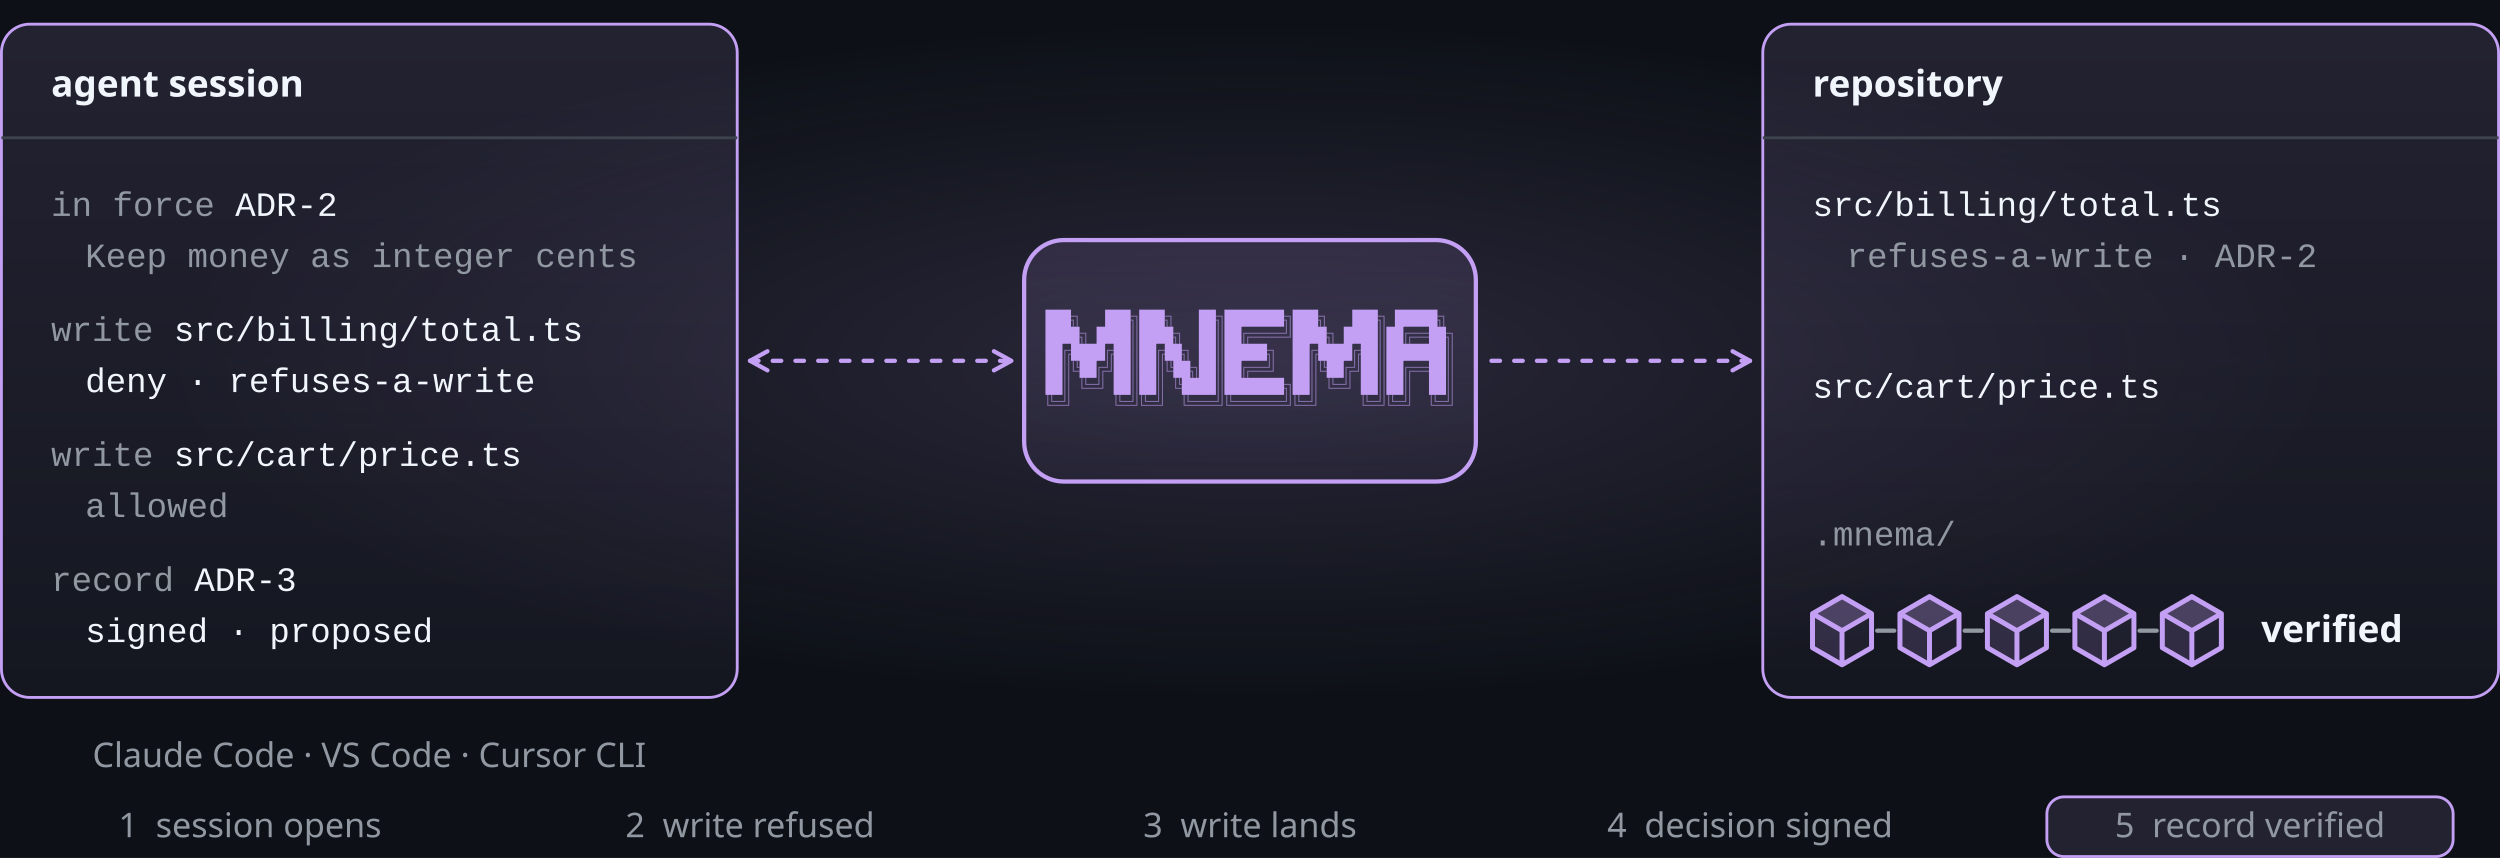
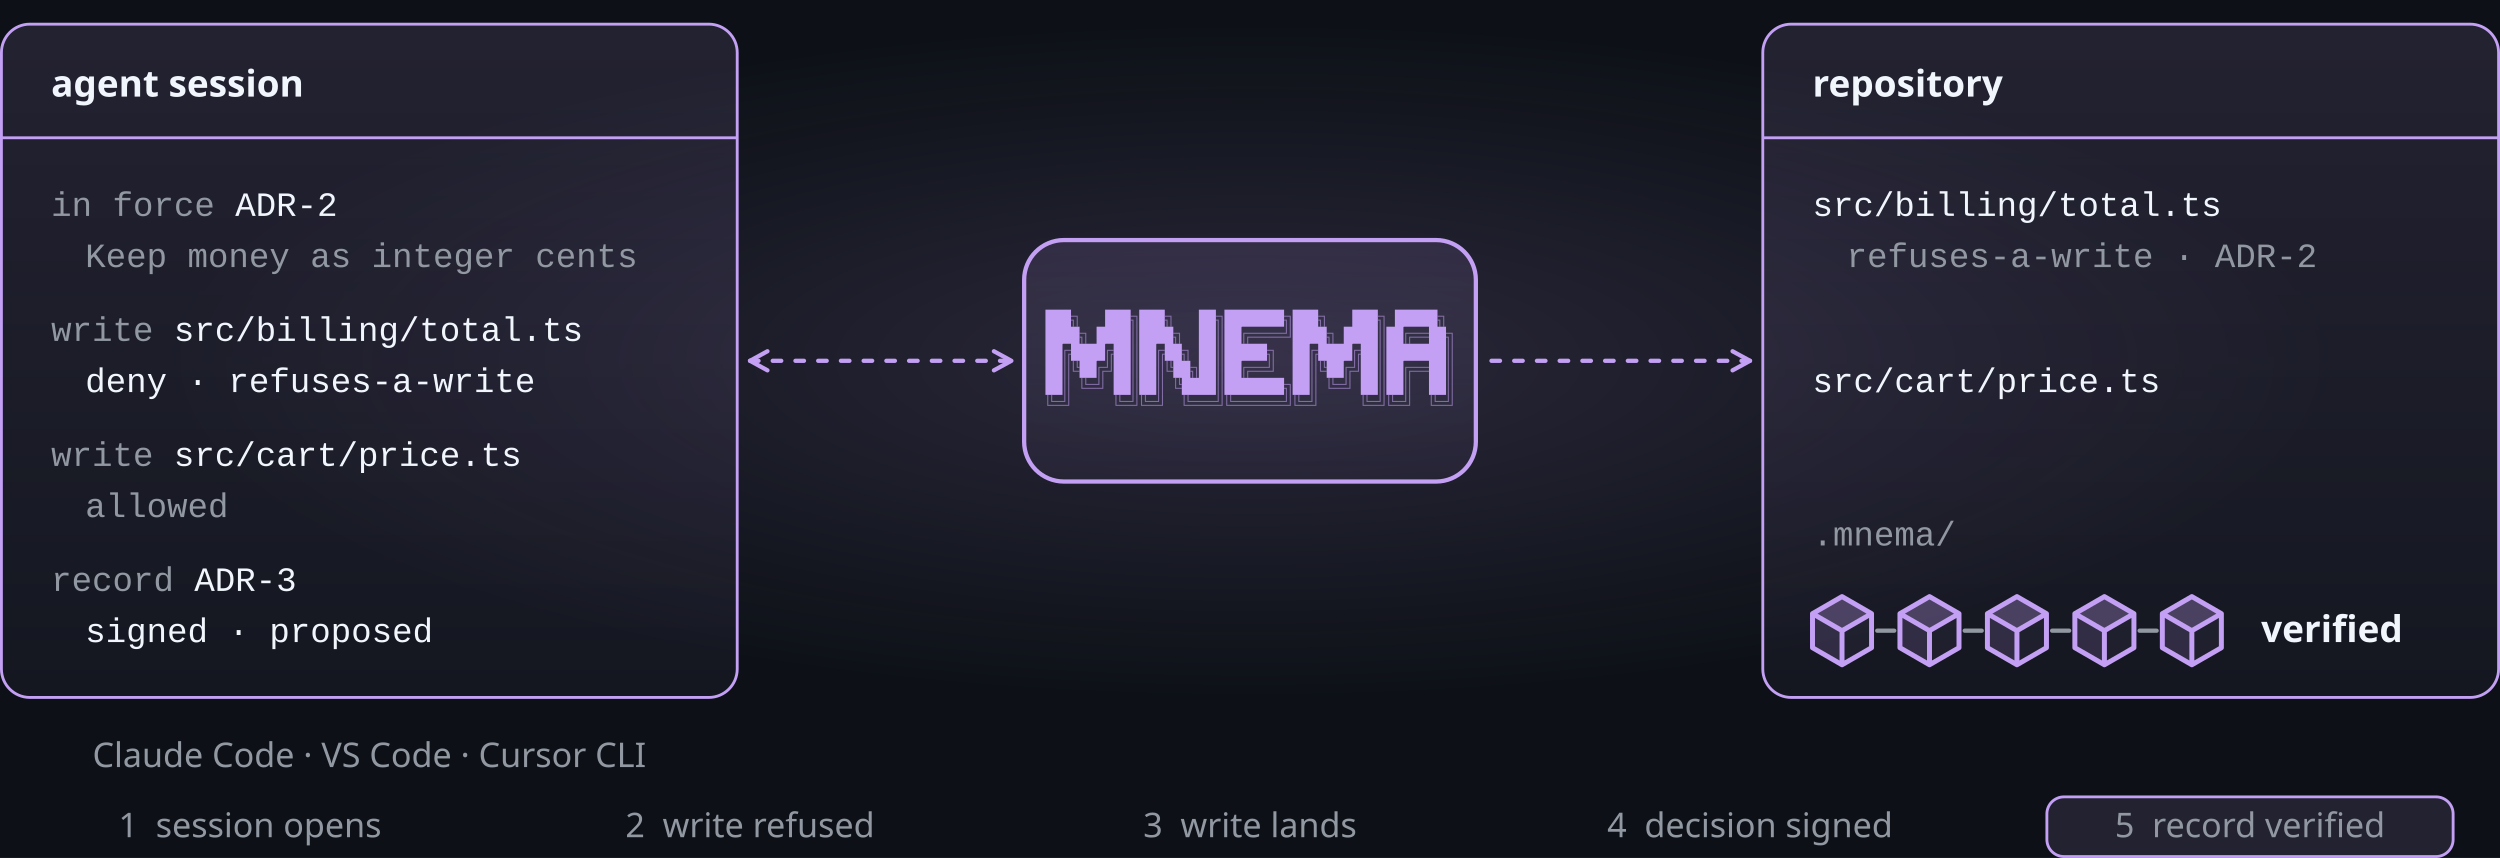
<svg xmlns="http://www.w3.org/2000/svg" width="880" height="302" viewBox="0 0 880 302" role="img" aria-label="How mnema fits: a session opens with the decisions in force, a write under a refusing rule is denied, a write elsewhere lands, a recorded decision is signed into the chain, and mnema verify checks it">
  <style>
.a{animation-duration:14s;animation-iteration-count:infinite;animation-timing-function:ease-in-out}
@keyframes k0{0%{opacity:0}8.57%{opacity:0}10.71%{opacity:1}92.86%{opacity:1}95%{opacity:0}100%{opacity:0}}
@keyframes k1{0%{opacity:0}8.57%{opacity:0}10.71%{opacity:1}92.86%{opacity:1}95%{opacity:0}100%{opacity:0}}
@keyframes k2{0%{opacity:0}8.57%{opacity:0}10.71%{opacity:1}92.86%{opacity:1}95%{opacity:0}100%{opacity:0}}
@keyframes k3{0%{opacity:0}20%{opacity:0}22.14%{opacity:1}92.86%{opacity:1}95%{opacity:0}100%{opacity:0}}
@keyframes k4{0%{opacity:0}20%{opacity:0}22.14%{opacity:1}92.86%{opacity:1}95%{opacity:0}100%{opacity:0}}
@keyframes k5{0%{opacity:0}35.71%{opacity:0}37.86%{opacity:1}92.86%{opacity:1}95%{opacity:0}100%{opacity:0}}
@keyframes k6{0%{opacity:0}42.86%{opacity:0}45%{opacity:1}92.86%{opacity:1}95%{opacity:0}100%{opacity:0}}
@keyframes k7{0%{opacity:0}42.86%{opacity:0}45%{opacity:1}92.86%{opacity:1}95%{opacity:0}100%{opacity:0}}
@keyframes k8{0%{opacity:0}55.71%{opacity:0}57.86%{opacity:1}92.86%{opacity:1}95%{opacity:0}100%{opacity:0}}
@keyframes k9{0%{opacity:0}64.29%{opacity:0}66.43%{opacity:1}92.86%{opacity:1}95%{opacity:0}100%{opacity:0}}
@keyframes k10{0%{opacity:0}64.29%{opacity:0}66.43%{opacity:1}92.86%{opacity:1}95%{opacity:0}100%{opacity:0}}
@keyframes k11{0%{opacity:0}72.86%{opacity:0}75%{opacity:1}92.86%{opacity:1}95%{opacity:0}100%{opacity:0}}
@keyframes k12{0%{opacity:0}55.71%{opacity:0}57.86%{opacity:1}60.71%{opacity:1}62.86%{opacity:0}100%{opacity:0}}
@keyframes k13{0%{opacity:0}35.71%{opacity:0}37.86%{opacity:1}92.86%{opacity:1}95%{opacity:0}100%{opacity:0}}
@keyframes k14{0%{opacity:0}78.57%{opacity:0}80.71%{opacity:1}92.86%{opacity:1}95%{opacity:0}100%{opacity:0}}
@keyframes k15{0%{opacity:0}35.71%{opacity:0}36.79%{opacity:1}40.36%{opacity:0}100%{opacity:0}}
@keyframes k16{0%{opacity:0}78.57%{opacity:0}79.64%{opacity:1}83.21%{opacity:0}100%{opacity:0}}
- @keyframes k17{0%{opacity:0}81.43%{opacity:0}82.5%{opacity:1}86.07%{opacity:0}100%{opacity:0}}
- @keyframes k18{0%{opacity:0}82.5%{opacity:0}83.57%{opacity:1}87.14%{opacity:0}100%{opacity:0}}
- @keyframes k19{0%{opacity:0}83.57%{opacity:0}84.64%{opacity:1}88.21%{opacity:0}100%{opacity:0}}
- @keyframes k20{0%{opacity:0}84.64%{opacity:0}85.71%{opacity:1}89.29%{opacity:0}100%{opacity:0}}
- @keyframes k21{0%{opacity:0}85.71%{opacity:0}86.79%{opacity:1}90.36%{opacity:0}100%{opacity:0}}
- @keyframes k22{0%{opacity:0}87.86%{opacity:0}90%{opacity:1}92.86%{opacity:1}95%{opacity:0}100%{opacity:0}}
+ @keyframes k17{0%{opacity:0}79.64%{opacity:0}80.71%{opacity:1}84.29%{opacity:0}100%{opacity:0}}
+ @keyframes k18{0%{opacity:0}80.36%{opacity:0}81.43%{opacity:1}85%{opacity:0}100%{opacity:0}}
+ @keyframes k19{0%{opacity:0}81.07%{opacity:0}82.14%{opacity:1}85.71%{opacity:0}100%{opacity:0}}
+ @keyframes k20{0%{opacity:0}81.79%{opacity:0}82.86%{opacity:1}86.43%{opacity:0}100%{opacity:0}}
+ @keyframes k21{0%{opacity:0}82.5%{opacity:0}83.57%{opacity:1}87.14%{opacity:0}100%{opacity:0}}
+ @keyframes k22{0%{opacity:0}85.71%{opacity:0}87.86%{opacity:1}92.86%{opacity:1}95%{opacity:0}100%{opacity:0}}
@keyframes k23{0%{transform:translate(356px,127px)}2.86%{transform:translate(356px,127px)}8.57%{transform:translate(264px,127px)}9.29%{transform:translate(264px,127px)}10%{transform:translate(356px,127px)}100%{transform:translate(356px,127px)}}
@keyframes k24{0%{opacity:0}2.5%{opacity:0}3.57%{opacity:1}7.86%{opacity:1}8.93%{opacity:0}100%{opacity:0}}
@keyframes k25{0%{opacity:0}8.21%{opacity:0}9.29%{opacity:1}12.86%{opacity:0}100%{opacity:0}}
@keyframes k26{0%{transform:translate(264px,127px)}20%{transform:translate(264px,127px)}25.71%{transform:translate(356px,127px)}26.43%{transform:translate(356px,127px)}27.14%{transform:translate(264px,127px)}100%{transform:translate(264px,127px)}}
@keyframes k27{0%{opacity:0}19.64%{opacity:0}20.71%{opacity:1}25%{opacity:1}26.07%{opacity:0}100%{opacity:0}}
@keyframes k28{0%{opacity:0}25.71%{opacity:0}26.79%{opacity:1}31.07%{opacity:0}100%{opacity:0}}
@keyframes k29{0%{transform:translate(356px,127px)}30%{transform:translate(356px,127px)}35.71%{transform:translate(264px,127px)}36.43%{transform:translate(264px,127px)}37.14%{transform:translate(356px,127px)}100%{transform:translate(356px,127px)}}
@keyframes k30{0%{opacity:0}29.64%{opacity:0}30.71%{opacity:1}35%{opacity:1}36.07%{opacity:0}100%{opacity:0}}
@keyframes k31{0%{opacity:0}35.36%{opacity:0}36.43%{opacity:1}40%{opacity:0}100%{opacity:0}}
@keyframes k32{0%{transform:translate(524px,127px)}30%{transform:translate(524px,127px)}35.71%{transform:translate(616px,127px)}36.43%{transform:translate(616px,127px)}37.14%{transform:translate(524px,127px)}100%{transform:translate(524px,127px)}}
@keyframes k33{0%{opacity:0}29.64%{opacity:0}30.71%{opacity:1}35%{opacity:1}36.07%{opacity:0}100%{opacity:0}}
@keyframes k34{0%{opacity:0}35.36%{opacity:0}36.43%{opacity:1}40%{opacity:0}100%{opacity:0}}
@keyframes k35{0%{transform:translate(264px,127px)}42.86%{transform:translate(264px,127px)}48.21%{transform:translate(356px,127px)}48.93%{transform:translate(356px,127px)}49.64%{transform:translate(264px,127px)}100%{transform:translate(264px,127px)}}
@keyframes k36{0%{opacity:0}42.5%{opacity:0}43.57%{opacity:1}47.5%{opacity:1}48.57%{opacity:0}100%{opacity:0}}
@keyframes k37{0%{opacity:0}48.21%{opacity:0}49.29%{opacity:1}53.57%{opacity:0}100%{opacity:0}}
@keyframes k38{0%{transform:translate(524px,127px)}50%{transform:translate(524px,127px)}55.71%{transform:translate(616px,127px)}56.43%{transform:translate(616px,127px)}57.14%{transform:translate(524px,127px)}100%{transform:translate(524px,127px)}}
@keyframes k39{0%{opacity:0}49.64%{opacity:0}50.71%{opacity:1}55%{opacity:1}56.07%{opacity:0}100%{opacity:0}}
@keyframes k40{0%{opacity:0}55.36%{opacity:0}56.43%{opacity:1}60%{opacity:0}100%{opacity:0}}
@keyframes k41{0%{transform:translate(264px,127px)}64.29%{transform:translate(264px,127px)}70%{transform:translate(356px,127px)}70.71%{transform:translate(356px,127px)}71.43%{transform:translate(264px,127px)}100%{transform:translate(264px,127px)}}
@keyframes k42{0%{opacity:0}63.93%{opacity:0}65%{opacity:1}69.29%{opacity:1}70.36%{opacity:0}100%{opacity:0}}
@keyframes k43{0%{opacity:0}70%{opacity:0}71.07%{opacity:1}75.36%{opacity:0}100%{opacity:0}}
@keyframes k44{0%{transform:translate(524px,127px)}72.86%{transform:translate(524px,127px)}78.57%{transform:translate(616px,127px)}79.29%{transform:translate(616px,127px)}80%{transform:translate(524px,127px)}100%{transform:translate(524px,127px)}}
@keyframes k45{0%{opacity:0}72.5%{opacity:0}73.57%{opacity:1}77.86%{opacity:1}78.93%{opacity:0}100%{opacity:0}}
@keyframes k46{0%{opacity:0}78.21%{opacity:0}79.29%{opacity:1}82.86%{opacity:0}100%{opacity:0}}
@keyframes k47{0%{opacity:0}1.43%{opacity:0}3.57%{opacity:1}16.43%{opacity:1}18.57%{opacity:0}100%{opacity:0}}
@keyframes k48{0%{opacity:0}19.29%{opacity:0}21.43%{opacity:1}39.29%{opacity:1}41.43%{opacity:0}100%{opacity:0}}
@keyframes k49{0%{opacity:0}42.14%{opacity:0}44.29%{opacity:1}60.71%{opacity:1}62.86%{opacity:0}100%{opacity:0}}
@keyframes k50{0%{opacity:0}63.57%{opacity:0}65.71%{opacity:1}80%{opacity:1}82.14%{opacity:0}100%{opacity:0}}
@keyframes k51{0%{opacity:0}82.86%{opacity:0}85%{opacity:1}92.86%{opacity:1}95%{opacity:0}100%{opacity:0}}
@media (prefers-reduced-motion: reduce){.a{animation:none!important}}
</style>
  <defs>
    <radialGradient id="glow" cx="0.5" cy="0.5" r="0.5">
      <stop offset="0" stop-color="#c4a0f5" stop-opacity="0.16" />
      <stop offset="0.6" stop-color="#c4a0f5" stop-opacity="0.06" />
      <stop offset="1" stop-color="#c4a0f5" stop-opacity="0" />
    </radialGradient>
    <linearGradient id="tint" x1="0" y1="0" x2="0" y2="1">
      <stop offset="0" stop-color="#c4a0f5" stop-opacity="0.12" />
      <stop offset="1" stop-color="#c4a0f5" stop-opacity="0.04" />
    </linearGradient>
  </defs>
  <rect width="880" height="302" fill="#0d1117" />
  <ellipse cx="440" cy="127" rx="380" ry="119" fill="url(#glow)" />
  <rect x="0.5" y="8.5" width="259" height="237" rx="10" fill="url(#tint)" stroke="#c4a0f5" />
  <text x="18" y="34" font-family="-apple-system,BlinkMacSystemFont,'Segoe UI','Noto Sans',Helvetica,Arial,sans-serif" font-size="13" font-weight="600" fill="#f0f6fc">agent session</text>
-   <path d="M0.5 48.5H259.5" stroke="#3d444d" />
+   <path d="M0.5 48.5H259.5" stroke="#c4a0f5" />
  <rect x="620.5" y="8.5" width="259" height="237" rx="10" fill="url(#tint)" stroke="#c4a0f5" />
  <text x="638" y="34" font-family="-apple-system,BlinkMacSystemFont,'Segoe UI','Noto Sans',Helvetica,Arial,sans-serif" font-size="13" font-weight="600" fill="#f0f6fc">repository</text>
-   <path d="M620.5 48.5H879.5" stroke="#3d444d" />
+   <path d="M620.5 48.5H879.5" stroke="#c4a0f5" />
  <text x="130" y="270" font-family="-apple-system,BlinkMacSystemFont,'Segoe UI','Noto Sans',Helvetica,Arial,sans-serif" font-size="12" fill="#9198a1" text-anchor="middle">Claude Code · VS Code · Cursor CLI</text>
  <rect x="360.5" y="84.5" width="159" height="85" rx="14" fill="url(#tint)" stroke="#c4a0f5" stroke-width="1.5" />
  <g transform="translate(368 109) scale(0.25)">
    <path data-of="blocks" fill="#c4a0f5" d="M0 0h12.5v24.5h-12.5zM12 0h12.5v24.5h-12.5zM24 0h12v24.5h-12zM84 0h12.5v24.5h-12.5zM96 0h12.5v24.5h-12.5zM108 0h12v24.5h-12zM132 0h12.5v24.5h-12.5zM144 0h12.5v24.5h-12.5zM156 0h12v24.5h-12zM216 0h12.5v24.5h-12.5zM228 0h12v24.5h-12zM252 0h12.5v24.5h-12.5zM264 0h12.5v24.5h-12.5zM276 0h12.5v24h-12.5zM288 0h12.5v24h-12.5zM300 0h12.5v24h-12.5zM312 0h12.5v24h-12.5zM324 0h12v24h-12zM348 0h12.5v24.5h-12.5zM360 0h12.5v24.5h-12.5zM372 0h12v24.5h-12zM432 0h12.5v24.5h-12.5zM444 0h12.5v24.5h-12.5zM456 0h12v24.5h-12zM492 0h12.5v24.5h-12.5zM504 0h12.5v24h-12.5zM516 0h12.5v24h-12.5zM528 0h12.5v24h-12.5zM540 0h12v24.5h-12zM0 24h12.5v24.5h-12.5zM12 24h12.5v24.5h-12.5zM24 24h12.5v24h-12.5zM36 24h12v24.5h-12zM72 24h12.5v24.5h-12.5zM84 24h12.5v24h-12.5zM96 24h12.5v24.5h-12.5zM108 24h12v24.5h-12zM132 24h12.5v24.5h-12.5zM144 24h12.5v24.5h-12.5zM156 24h12.5v24h-12.5zM168 24h12v24.5h-12zM216 24h12.5v24.5h-12.5zM228 24h12v24.5h-12zM252 24h12.5v24.5h-12.5zM264 24h12v24.5h-12zM348 24h12.5v24.5h-12.5zM360 24h12.5v24.5h-12.5zM372 24h12.5v24h-12.5zM384 24h12v24.5h-12zM420 24h12.5v24.5h-12.5zM432 24h12.5v24h-12.5zM444 24h12.5v24.5h-12.5zM456 24h12v24.5h-12zM480 24h12.5v24.5h-12.5zM492 24h12v24.5h-12zM540 24h12.5v24.5h-12.5zM552 24h12v24.5h-12zM0 48h12.5v24.5h-12.5zM12 48h12v24.5h-12zM36 48h12.5v24h-12.5zM48 48h12.5v24.5h-12.5zM60 48h12.5v24.5h-12.5zM72 48h12v24h-12zM96 48h12.5v24.5h-12.5zM108 48h12v24.5h-12zM132 48h12.5v24.5h-12.5zM144 48h12v24.5h-12zM168 48h12.5v24h-12.5zM180 48h12v24.5h-12zM216 48h12.5v24.5h-12.5zM228 48h12v24.5h-12zM252 48h12.5v24.5h-12.5zM264 48h12.5v24.5h-12.5zM276 48h12.5v24h-12.5zM288 48h12.5v24h-12.5zM300 48h12v24h-12zM348 48h12.5v24.5h-12.5zM360 48h12v24.5h-12zM384 48h12.5v24h-12.5zM396 48h12.5v24.5h-12.5zM408 48h12.5v24.5h-12.5zM420 48h12v24h-12zM444 48h12.5v24.5h-12.5zM456 48h12v24.5h-12zM480 48h12.5v24.5h-12.5zM492 48h12.5v24.5h-12.5zM504 48h12.5v24h-12.5zM516 48h12.5v24h-12.5zM528 48h12.5v24h-12.5zM540 48h12.5v24.5h-12.5zM552 48h12v24.5h-12zM0 72h12.5v24.5h-12.5zM12 72h12v24.5h-12zM48 72h12.5v24h-12.5zM60 72h12v24h-12zM96 72h12.5v24.5h-12.5zM108 72h12v24.5h-12zM132 72h12.5v24.5h-12.5zM144 72h12v24.5h-12zM180 72h12.5v24h-12.5zM192 72h12v24.5h-12zM216 72h12.5v24.5h-12.5zM228 72h12v24.5h-12zM252 72h12.5v24.5h-12.5zM264 72h12v24.5h-12zM348 72h12.5v24.5h-12.5zM360 72h12v24.5h-12zM396 72h12.5v24h-12.5zM408 72h12v24h-12zM444 72h12.5v24.5h-12.5zM456 72h12v24.5h-12zM480 72h12.5v24.5h-12.5zM492 72h12v24.5h-12zM540 72h12.5v24.5h-12.5zM552 72h12v24.5h-12zM0 96h12.5v24h-12.5zM12 96h12v24h-12zM96 96h12.5v24h-12.5zM108 96h12v24h-12zM132 96h12.5v24h-12.5zM144 96h12v24h-12zM192 96h12.5v24h-12.5zM204 96h12.5v24h-12.5zM216 96h12.5v24h-12.5zM228 96h12v24h-12zM252 96h12.5v24h-12.5zM264 96h12.5v24h-12.5zM276 96h12.5v24h-12.5zM288 96h12.5v24h-12.5zM300 96h12.5v24h-12.5zM312 96h12.5v24h-12.5zM324 96h12v24h-12zM348 96h12.5v24h-12.5zM360 96h12v24h-12zM444 96h12.5v24h-12.5zM456 96h12v24h-12zM480 96h12.5v24h-12.5zM492 96h12v24h-12zM540 96h12.5v24h-12.5zM552 96h12v24h-12z" />
    <path data-of="lines" fill="none" stroke="#c4a0f5" stroke-opacity="0.55" stroke-width="1.5" stroke-linejoin="miter" d="M36 9.25L44.75 9.25L44.75 24M36 14.75L39.25 14.75L39.25 24M120 9.25L128.75 9.25L128.75 24M120 14.75L123.25 14.75L123.25 24M168 9.25L176.75 9.25L176.75 24M168 14.75L171.25 14.75L171.25 24M240 9.25L248.75 9.25L248.75 24M240 14.75L243.25 14.75L243.25 24M336 9.25L344.75 9.25L344.75 24M336 14.75L339.25 14.75L339.25 24M384 9.25L392.75 9.25L392.75 24M384 14.75L387.25 14.75L387.25 24M468 9.25L476.75 9.25L476.75 24M468 14.75L471.25 14.75L471.25 24M552 9.25L560.75 9.25L560.75 24M552 14.75L555.25 14.75L555.25 24M48 33.25L56.75 33.25L56.75 48M48 38.75L51.25 38.75L51.25 48M123.25 24L123.25 48M128.75 24L128.75 48M180 33.25L188.75 33.25L188.75 48M180 38.75L183.25 38.75L183.25 48M243.25 24L243.25 48M248.75 24L248.75 48M288 33.25L279.25 33.25L279.25 48M288 38.75L284.75 38.75L284.75 48M288 33.25L300 33.25M288 38.75L300 38.75M300 33.25L312 33.25M300 38.75L312 38.75M312 33.25L324 33.25M312 38.75L324 38.75M324 33.25L336 33.25M324 38.75L336 38.75M344.75 24L344.75 38.75L336 38.75M339.25 24L339.25 33.25L336 33.25M396 33.25L404.75 33.25L404.75 48M396 38.75L399.25 38.75L399.25 48M471.25 24L471.25 48M476.75 24L476.75 48M516 33.25L507.25 33.25L507.25 48M516 38.75L512.75 38.75L512.75 48M516 33.25L528 33.25M516 38.75L528 38.75M528 33.25L540 33.25M528 38.75L540 38.75M564 33.25L572.75 33.25L572.75 48M564 38.75L567.25 38.75L567.25 48M36 57.25L27.25 57.25L27.25 72M36 62.75L32.75 62.75L32.75 72M96 57.25L87.25 57.25L87.25 72M96 62.75L92.75 62.75L92.75 72M123.25 48L123.25 72M128.75 48L128.75 72M168 57.25L159.25 57.25L159.25 72M168 62.75L164.75 62.75L164.75 72M192 57.25L200.75 57.25L200.75 72M192 62.75L195.25 62.75L195.25 72M243.25 48L243.25 72M248.75 48L248.75 72M312 57.25L320.75 57.25L320.75 72M312 62.75L315.25 62.75L315.25 72M384 57.25L375.25 57.25L375.25 72M384 62.75L380.75 62.75L380.75 72M444 57.25L435.25 57.25L435.25 72M444 62.75L440.75 62.75L440.75 72M471.25 48L471.25 72M476.75 48L476.75 72M567.25 48L567.25 72M572.75 48L572.75 72M27.25 72L27.25 96M32.75 72L32.75 96M39.25 72L39.25 86.75L48 86.75M44.75 72L44.75 81.25L48 81.25M84 81.25L75.25 81.25L75.25 96M84 86.75L80.75 86.75L80.75 96M92.75 72L92.75 86.75L84 86.75M87.25 72L87.25 81.25L84 81.25M123.25 72L123.25 96M128.75 72L128.75 96M159.25 72L159.25 96M164.75 72L164.75 96M171.25 72L171.25 86.75L180 86.75M176.75 72L176.75 81.25L180 81.25M204 81.25L212.75 81.25L212.75 96M204 86.75L207.25 86.75L207.25 96M243.25 72L243.25 96M248.75 72L248.75 96M288 81.25L279.25 81.25L279.25 96M288 86.75L284.75 86.75L284.75 96M288 81.25L300 81.25M288 86.75L300 86.75M300 81.25L312 81.25M300 86.75L312 86.75M320.75 72L320.75 86.75L312 86.75M315.25 72L315.25 81.25L312 81.25M375.25 72L375.25 96M380.75 72L380.75 96M387.25 72L387.25 86.75L396 86.75M392.75 72L392.75 81.25L396 81.25M432 81.25L423.25 81.25L423.25 96M432 86.75L428.75 86.75L428.75 96M440.75 72L440.75 86.75L432 86.75M435.25 72L435.25 81.25L432 81.25M471.25 72L471.25 96M476.75 72L476.75 96M516 81.25L507.25 81.25L507.25 96M516 86.75L512.75 86.75L512.75 96M516 81.25L528 81.25M516 86.75L528 86.75M528 81.25L540 81.25M528 86.75L540 86.75M567.25 72L567.25 96M572.75 72L572.75 96M27.25 96L27.25 120M32.75 96L32.75 120M51.25 96L51.25 110.75L60 110.75M56.75 96L56.75 105.25L60 105.25M60 105.25L72 105.25M60 110.75L72 110.75M80.75 96L80.75 110.75L72 110.75M75.25 96L75.25 105.25L72 105.25M123.25 96L123.25 120M128.75 96L128.75 120M159.25 96L159.25 120M164.75 96L164.75 120M183.25 96L183.25 110.75L192 110.75M188.75 96L188.75 105.25L192 105.25M243.25 96L243.25 120M248.75 96L248.75 120M336 105.25L344.75 105.25L344.75 120M336 110.75L339.25 110.75L339.25 120M375.25 96L375.25 120M380.75 96L380.75 120M399.25 96L399.25 110.75L408 110.75M404.75 96L404.75 105.25L408 105.25M408 105.25L420 105.25M408 110.75L420 110.75M428.75 96L428.75 110.75L420 110.75M423.25 96L423.25 105.25L420 105.25M471.25 96L471.25 120M476.75 96L476.75 120M507.25 96L507.25 120M512.75 96L512.75 120M567.25 96L567.25 120M572.75 96L572.75 120M3.25 120L3.25 134.75L12 134.75M8.75 120L8.75 129.25L12 129.25M12 129.25L24 129.25M12 134.75L24 134.75M32.75 120L32.75 134.75L24 134.75M27.25 120L27.25 129.25L24 129.25M99.25 120L99.25 134.75L108 134.75M104.75 120L104.75 129.25L108 129.25M108 129.25L120 129.25M108 134.75L120 134.75M128.75 120L128.75 134.75L120 134.75M123.25 120L123.25 129.25L120 129.25M135.25 120L135.25 134.75L144 134.75M140.75 120L140.75 129.25L144 129.25M144 129.25L156 129.25M144 134.75L156 134.75M164.75 120L164.75 134.75L156 134.75M159.25 120L159.25 129.25L156 129.25M195.25 120L195.25 134.75L204 134.75M200.75 120L200.75 129.25L204 129.25M204 129.25L216 129.25M204 134.75L216 134.75M216 129.25L228 129.25M216 134.75L228 134.75M228 129.25L240 129.25M228 134.75L240 134.75M248.75 120L248.75 134.75L240 134.75M243.25 120L243.25 129.25L240 129.25M255.25 120L255.25 134.75L264 134.75M260.75 120L260.75 129.25L264 129.25M264 129.25L276 129.25M264 134.75L276 134.75M276 129.25L288 129.25M276 134.75L288 134.75M288 129.25L300 129.25M288 134.75L300 134.75M300 129.25L312 129.25M300 134.75L312 134.75M312 129.25L324 129.25M312 134.75L324 134.75M324 129.25L336 129.25M324 134.75L336 134.75M344.75 120L344.75 134.75L336 134.75M339.25 120L339.25 129.25L336 129.25M351.25 120L351.25 134.75L360 134.75M356.75 120L356.75 129.25L360 129.25M360 129.25L372 129.25M360 134.75L372 134.75M380.75 120L380.75 134.75L372 134.75M375.25 120L375.25 129.25L372 129.25M447.25 120L447.25 134.75L456 134.75M452.75 120L452.75 129.25L456 129.25M456 129.25L468 129.25M456 134.75L468 134.75M476.75 120L476.75 134.75L468 134.75M471.25 120L471.25 129.25L468 129.25M483.25 120L483.25 134.75L492 134.75M488.75 120L488.75 129.25L492 129.25M492 129.25L504 129.25M492 134.75L504 134.75M512.75 120L512.75 134.75L504 134.75M507.25 120L507.25 129.25L504 129.25M543.25 120L543.25 134.75L552 134.75M548.75 120L548.75 129.25L552 129.25M552 129.25L564 129.25M552 134.75L564 134.75M572.75 120L572.75 134.75L564 134.75M567.25 120L567.25 129.25L564 129.25" />
  </g>
  <path d="M264 127L356 127" fill="none" stroke="#c4a0f5" stroke-dasharray="3 5" stroke-linecap="round" stroke-width="1.5" />
  <path d="M349.86 123.64L356 127L349.86 130.36M270.14 130.36L264 127L270.14 123.64" fill="none" stroke="#c4a0f5" stroke-width="1.5" stroke-linecap="round" stroke-linejoin="round" />
  <path d="M616 127L524 127" fill="none" stroke="#c4a0f5" stroke-dasharray="3 5" stroke-linecap="round" stroke-width="1.5" />
  <path d="M609.86 123.64L616 127L609.86 130.36" fill="none" stroke="#c4a0f5" stroke-width="1.5" stroke-linecap="round" stroke-linejoin="round" />
  <text class="a" style="animation-name:k0" x="18" y="76" font-family="ui-monospace,SFMono-Regular,'SF Mono',Menlo,Consolas,'Liberation Mono',monospace" font-size="12" fill="#9198a1">in force</text>
  <text class="a" style="animation-name:k1" x="82.8" y="76" font-family="ui-monospace,SFMono-Regular,'SF Mono',Menlo,Consolas,'Liberation Mono',monospace" font-size="12" fill="#f0f6fc">ADR-2</text>
  <text class="a" style="animation-name:k2" x="30" y="94" font-family="ui-monospace,SFMono-Regular,'SF Mono',Menlo,Consolas,'Liberation Mono',monospace" font-size="12" fill="#9198a1">Keep money as integer cents</text>
  <text class="a" style="animation-name:k3" x="18" y="120" font-family="ui-monospace,SFMono-Regular,'SF Mono',Menlo,Consolas,'Liberation Mono',monospace" font-size="12" fill="#9198a1">write</text>
  <text class="a" style="animation-name:k4" x="61.2" y="120" font-family="ui-monospace,SFMono-Regular,'SF Mono',Menlo,Consolas,'Liberation Mono',monospace" font-size="12" fill="#f0f6fc">src/billing/total.ts</text>
  <text class="a" style="animation-name:k5" x="30" y="138" font-family="ui-monospace,SFMono-Regular,'SF Mono',Menlo,Consolas,'Liberation Mono',monospace" font-size="12" fill="#f0f6fc">deny · refuses-a-write</text>
  <text class="a" style="animation-name:k6" x="18" y="164" font-family="ui-monospace,SFMono-Regular,'SF Mono',Menlo,Consolas,'Liberation Mono',monospace" font-size="12" fill="#9198a1">write</text>
  <text class="a" style="animation-name:k7" x="61.2" y="164" font-family="ui-monospace,SFMono-Regular,'SF Mono',Menlo,Consolas,'Liberation Mono',monospace" font-size="12" fill="#f0f6fc">src/cart/price.ts</text>
  <text class="a" style="animation-name:k8" x="30" y="182" font-family="ui-monospace,SFMono-Regular,'SF Mono',Menlo,Consolas,'Liberation Mono',monospace" font-size="12" fill="#9198a1">allowed</text>
  <text class="a" style="animation-name:k9" x="18" y="208" font-family="ui-monospace,SFMono-Regular,'SF Mono',Menlo,Consolas,'Liberation Mono',monospace" font-size="12" fill="#9198a1">record</text>
  <text class="a" style="animation-name:k10" x="68.4" y="208" font-family="ui-monospace,SFMono-Regular,'SF Mono',Menlo,Consolas,'Liberation Mono',monospace" font-size="12" fill="#f0f6fc">ADR-3</text>
  <text class="a" style="animation-name:k11" x="30" y="226" font-family="ui-monospace,SFMono-Regular,'SF Mono',Menlo,Consolas,'Liberation Mono',monospace" font-size="12" fill="#f0f6fc">signed · proposed</text>
  <text x="638" y="76" font-family="ui-monospace,SFMono-Regular,'SF Mono',Menlo,Consolas,'Liberation Mono',monospace" font-size="12" fill="#f0f6fc">src/billing/total.ts</text>
  <text x="650" y="94" font-family="ui-monospace,SFMono-Regular,'SF Mono',Menlo,Consolas,'Liberation Mono',monospace" font-size="12" fill="#9198a1">refuses-a-write · ADR-2</text>
-   <rect class="a" style="animation-name:k12" opacity="0" x="630" y="124" width="240" height="24" rx="6" fill="#c4a0f5" fill-opacity="0.16" stroke="#c4a0f5" stroke-opacity="0.7" />
-   <text x="638" y="140" font-family="ui-monospace,SFMono-Regular,'SF Mono',Menlo,Consolas,'Liberation Mono',monospace" font-size="12" fill="#f0f6fc">src/cart/price.ts</text>
+   <rect class="a" style="animation-name:k12" opacity="0" x="630" y="122" width="240" height="24" rx="6" fill="#c4a0f5" fill-opacity="0.16" stroke="#c4a0f5" stroke-opacity="0.7" />
+   <text x="638" y="138" font-family="ui-monospace,SFMono-Regular,'SF Mono',Menlo,Consolas,'Liberation Mono',monospace" font-size="12" fill="#f0f6fc">src/cart/price.ts</text>
  <text x="638" y="192" font-family="ui-monospace,SFMono-Regular,'SF Mono',Menlo,Consolas,'Liberation Mono',monospace" font-size="12" fill="#9198a1">.mnema/</text>
  <path d="M648.39 210L658.78 216L648.39 222L638 216z" fill="#c4a0f5" fill-opacity="0.3" />
  <path d="M638 216L648.39 222L648.39 234L638 228z" fill="#c4a0f5" fill-opacity="0.16" />
  <path d="M648.39 222L658.78 216L658.78 228L648.39 234z" fill="#c4a0f5" fill-opacity="0.06" />
  <path d="M648.39 210L658.78 216L658.78 228L648.39 234L638 228L638 216zM638 216L648.39 222L658.78 216M648.39 222V234" fill="none" stroke="#c4a0f5" stroke-width="1.75" stroke-linejoin="round" />
  <path d="M660.78 222H666.78" stroke="#9198a1" stroke-width="1.5" stroke-linecap="round" />
  <path d="M679.18 210L689.57 216L679.18 222L668.78 216z" fill="#c4a0f5" fill-opacity="0.3" />
  <path d="M668.78 216L679.18 222L679.18 234L668.78 228z" fill="#c4a0f5" fill-opacity="0.16" />
  <path d="M679.18 222L689.57 216L689.57 228L679.18 234z" fill="#c4a0f5" fill-opacity="0.06" />
  <path d="M679.18 210L689.57 216L689.57 228L679.18 234L668.78 228L668.78 216zM668.78 216L679.18 222L689.57 216M679.18 222V234" fill="none" stroke="#c4a0f5" stroke-width="1.75" stroke-linejoin="round" />
  <path d="M691.57 222H697.57" stroke="#9198a1" stroke-width="1.5" stroke-linecap="round" />
  <path d="M709.96 210L720.35 216L709.96 222L699.57 216z" fill="#c4a0f5" fill-opacity="0.3" />
  <path d="M699.57 216L709.96 222L709.96 234L699.57 228z" fill="#c4a0f5" fill-opacity="0.16" />
  <path d="M709.96 222L720.35 216L720.35 228L709.96 234z" fill="#c4a0f5" fill-opacity="0.06" />
  <path d="M709.96 210L720.35 216L720.35 228L709.96 234L699.57 228L699.57 216zM699.57 216L709.96 222L720.35 216M709.96 222V234" fill="none" stroke="#c4a0f5" stroke-width="1.75" stroke-linejoin="round" />
  <g class="a" style="animation-name:k13">
    <path d="M722.35 222H728.35" stroke="#9198a1" stroke-width="1.5" stroke-linecap="round" />
    <path d="M740.75 210L751.14 216L740.75 222L730.35 216z" fill="#c4a0f5" fill-opacity="0.3" />
    <path d="M730.35 216L740.75 222L740.75 234L730.35 228z" fill="#c4a0f5" fill-opacity="0.16" />
    <path d="M740.75 222L751.14 216L751.14 228L740.75 234z" fill="#c4a0f5" fill-opacity="0.06" />
    <path d="M740.75 210L751.14 216L751.14 228L740.75 234L730.35 228L730.35 216zM730.35 216L740.75 222L751.14 216M740.75 222V234" fill="none" stroke="#c4a0f5" stroke-width="1.75" stroke-linejoin="round" />
  </g>
  <g class="a" style="animation-name:k14">
    <path d="M753.14 222H759.14" stroke="#9198a1" stroke-width="1.5" stroke-linecap="round" />
    <path d="M771.53 210L781.92 216L771.53 222L761.14 216z" fill="#c4a0f5" fill-opacity="0.3" />
    <path d="M761.14 216L771.53 222L771.53 234L761.14 228z" fill="#c4a0f5" fill-opacity="0.16" />
    <path d="M771.53 222L781.92 216L781.92 228L771.53 234z" fill="#c4a0f5" fill-opacity="0.06" />
    <path d="M771.53 210L781.92 216L781.92 228L771.53 234L761.14 228L761.14 216zM761.14 216L771.53 222L781.92 216M771.53 222V234" fill="none" stroke="#c4a0f5" stroke-width="1.75" stroke-linejoin="round" />
  </g>
  <path class="a" style="animation-name:k15" opacity="0" d="M740.75 210L751.14 216L751.14 228L740.75 234L730.35 228L730.35 216z" fill="#c4a0f5" fill-opacity="0.85" />
  <path class="a" style="animation-name:k16" opacity="0" d="M771.53 210L781.92 216L781.92 228L771.53 234L761.14 228L761.14 216z" fill="#c4a0f5" fill-opacity="0.85" />
  <path class="a" style="animation-name:k17" opacity="0" d="M648.39 210L658.78 216L658.78 228L648.39 234L638 228L638 216z" fill="#c4a0f5" fill-opacity="0.85" />
  <path class="a" style="animation-name:k18" opacity="0" d="M679.18 210L689.57 216L689.57 228L679.18 234L668.78 228L668.78 216z" fill="#c4a0f5" fill-opacity="0.85" />
  <path class="a" style="animation-name:k19" opacity="0" d="M709.96 210L720.35 216L720.35 228L709.96 234L699.57 228L699.57 216z" fill="#c4a0f5" fill-opacity="0.85" />
  <path class="a" style="animation-name:k20" opacity="0" d="M740.75 210L751.14 216L751.14 228L740.75 234L730.35 228L730.35 216z" fill="#c4a0f5" fill-opacity="0.85" />
  <path class="a" style="animation-name:k21" opacity="0" d="M771.53 210L781.92 216L781.92 228L771.53 234L761.14 228L761.14 216z" fill="#c4a0f5" fill-opacity="0.85" />
  <text class="a" style="animation-name:k22" x="795.92" y="226" font-family="-apple-system,BlinkMacSystemFont,'Segoe UI','Noto Sans',Helvetica,Arial,sans-serif" font-size="13" font-weight="600" fill="#f0f6fc">verified</text>
  <g class="a" style="animation-name:k23,k24" opacity="0">
    <circle r="8" fill="#c4a0f5" fill-opacity="0.22" />
    <circle r="4" fill="#c4a0f5" />
  </g>
  <rect class="a" style="animation-name:k25" opacity="0" x="1.5" y="9.5" width="257" height="235" rx="9" fill="none" stroke="#c4a0f5" stroke-width="3" />
  <g class="a" style="animation-name:k26,k27" opacity="0">
    <circle r="8" fill="#c4a0f5" fill-opacity="0.22" />
    <circle r="4" fill="#c4a0f5" />
  </g>
  <rect class="a" style="animation-name:k28" opacity="0" x="354.5" y="78.5" width="171" height="97" rx="19" fill="none" stroke="#c4a0f5" stroke-width="2" />
  <g class="a" style="animation-name:k29,k30" opacity="0">
    <circle r="8" fill="#c4a0f5" fill-opacity="0.22" />
    <circle r="4" fill="#c4a0f5" />
  </g>
  <rect class="a" style="animation-name:k31" opacity="0" x="1.5" y="9.5" width="257" height="235" rx="9" fill="none" stroke="#c4a0f5" stroke-width="3" />
  <g class="a" style="animation-name:k32,k33" opacity="0">
    <circle r="8" fill="#c4a0f5" fill-opacity="0.22" />
    <circle r="4" fill="#c4a0f5" />
  </g>
  <rect class="a" style="animation-name:k34" opacity="0" x="621.5" y="9.5" width="257" height="235" rx="9" fill="none" stroke="#c4a0f5" stroke-width="3" />
  <g class="a" style="animation-name:k35,k36" opacity="0">
    <circle r="8" fill="#c4a0f5" fill-opacity="0.22" />
    <circle r="4" fill="#c4a0f5" />
  </g>
  <rect class="a" style="animation-name:k37" opacity="0" x="354.5" y="78.5" width="171" height="97" rx="19" fill="none" stroke="#c4a0f5" stroke-width="2" />
  <g class="a" style="animation-name:k38,k39" opacity="0">
    <circle r="8" fill="#c4a0f5" fill-opacity="0.22" />
    <circle r="4" fill="#c4a0f5" />
  </g>
  <rect class="a" style="animation-name:k40" opacity="0" x="621.5" y="9.5" width="257" height="235" rx="9" fill="none" stroke="#c4a0f5" stroke-width="3" />
  <g class="a" style="animation-name:k41,k42" opacity="0">
    <circle r="8" fill="#c4a0f5" fill-opacity="0.22" />
    <circle r="4" fill="#c4a0f5" />
  </g>
  <rect class="a" style="animation-name:k43" opacity="0" x="354.5" y="78.5" width="171" height="97" rx="19" fill="none" stroke="#c4a0f5" stroke-width="2" />
  <g class="a" style="animation-name:k44,k45" opacity="0">
    <circle r="8" fill="#c4a0f5" fill-opacity="0.22" />
    <circle r="4" fill="#c4a0f5" />
  </g>
  <rect class="a" style="animation-name:k46" opacity="0" x="621.5" y="9.5" width="257" height="235" rx="9" fill="none" stroke="#c4a0f5" stroke-width="3" />
  <rect class="a" style="animation-name:k47" opacity="0" x="23.5" y="280.5" width="129" height="21" rx="6" fill="#c4a0f5" fill-opacity="0.12" stroke="#c4a0f5" />
  <text x="88" y="294.7" font-family="-apple-system,BlinkMacSystemFont,'Segoe UI','Noto Sans',Helvetica,Arial,sans-serif" font-size="12" fill="#9198a1" text-anchor="middle" xml:space="preserve">1  session opens</text>
  <rect class="a" style="animation-name:k48" opacity="0" x="199.5" y="280.5" width="129" height="21" rx="6" fill="#c4a0f5" fill-opacity="0.12" stroke="#c4a0f5" />
  <text x="264" y="294.7" font-family="-apple-system,BlinkMacSystemFont,'Segoe UI','Noto Sans',Helvetica,Arial,sans-serif" font-size="12" fill="#9198a1" text-anchor="middle" xml:space="preserve">2  write refused</text>
  <rect class="a" style="animation-name:k49" opacity="0" x="381.5" y="280.5" width="117" height="21" rx="6" fill="#c4a0f5" fill-opacity="0.12" stroke="#c4a0f5" />
  <text x="440" y="294.7" font-family="-apple-system,BlinkMacSystemFont,'Segoe UI','Noto Sans',Helvetica,Arial,sans-serif" font-size="12" fill="#9198a1" text-anchor="middle" xml:space="preserve">3  write lands</text>
  <rect class="a" style="animation-name:k50" opacity="0" x="544.5" y="280.5" width="143" height="21" rx="6" fill="#c4a0f5" fill-opacity="0.12" stroke="#c4a0f5" />
  <text x="616" y="294.7" font-family="-apple-system,BlinkMacSystemFont,'Segoe UI','Noto Sans',Helvetica,Arial,sans-serif" font-size="12" fill="#9198a1" text-anchor="middle" xml:space="preserve">4  decision signed</text>
  <rect class="a" style="animation-name:k51" x="720.5" y="280.5" width="143" height="21" rx="6" fill="#c4a0f5" fill-opacity="0.12" stroke="#c4a0f5" />
  <text x="792" y="294.7" font-family="-apple-system,BlinkMacSystemFont,'Segoe UI','Noto Sans',Helvetica,Arial,sans-serif" font-size="12" fill="#9198a1" text-anchor="middle" xml:space="preserve">5  record verified</text>
</svg>
